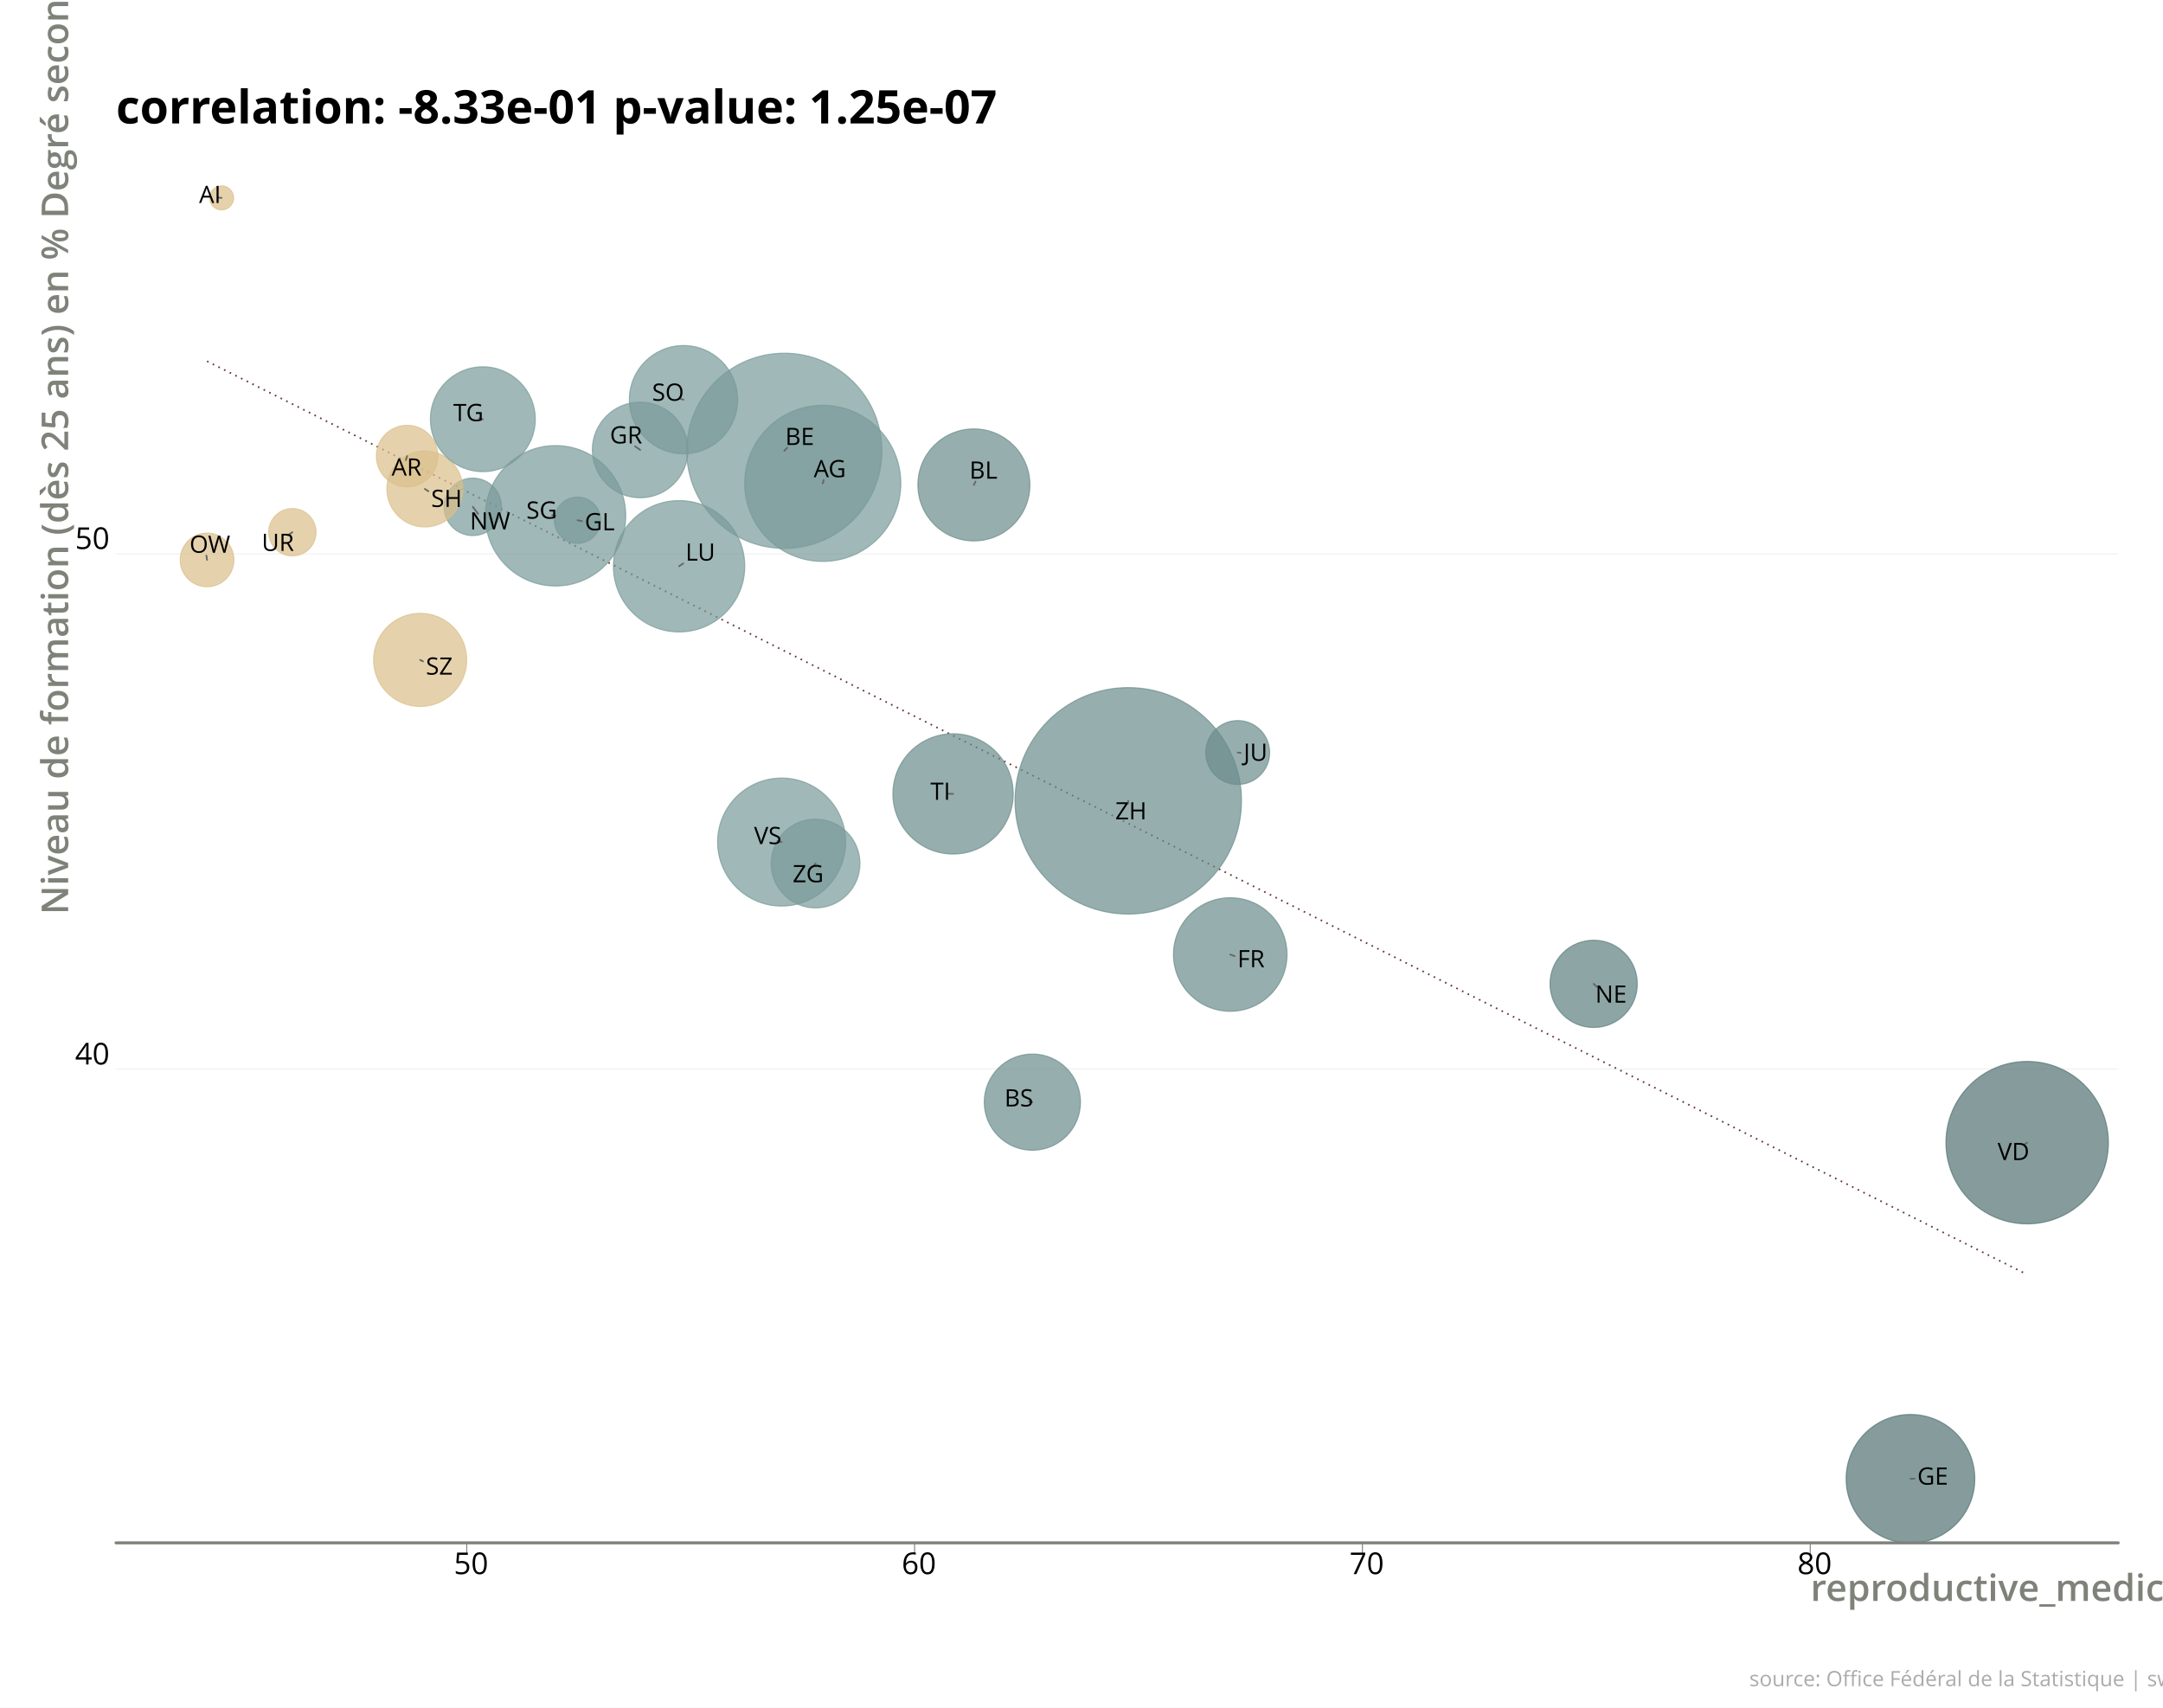
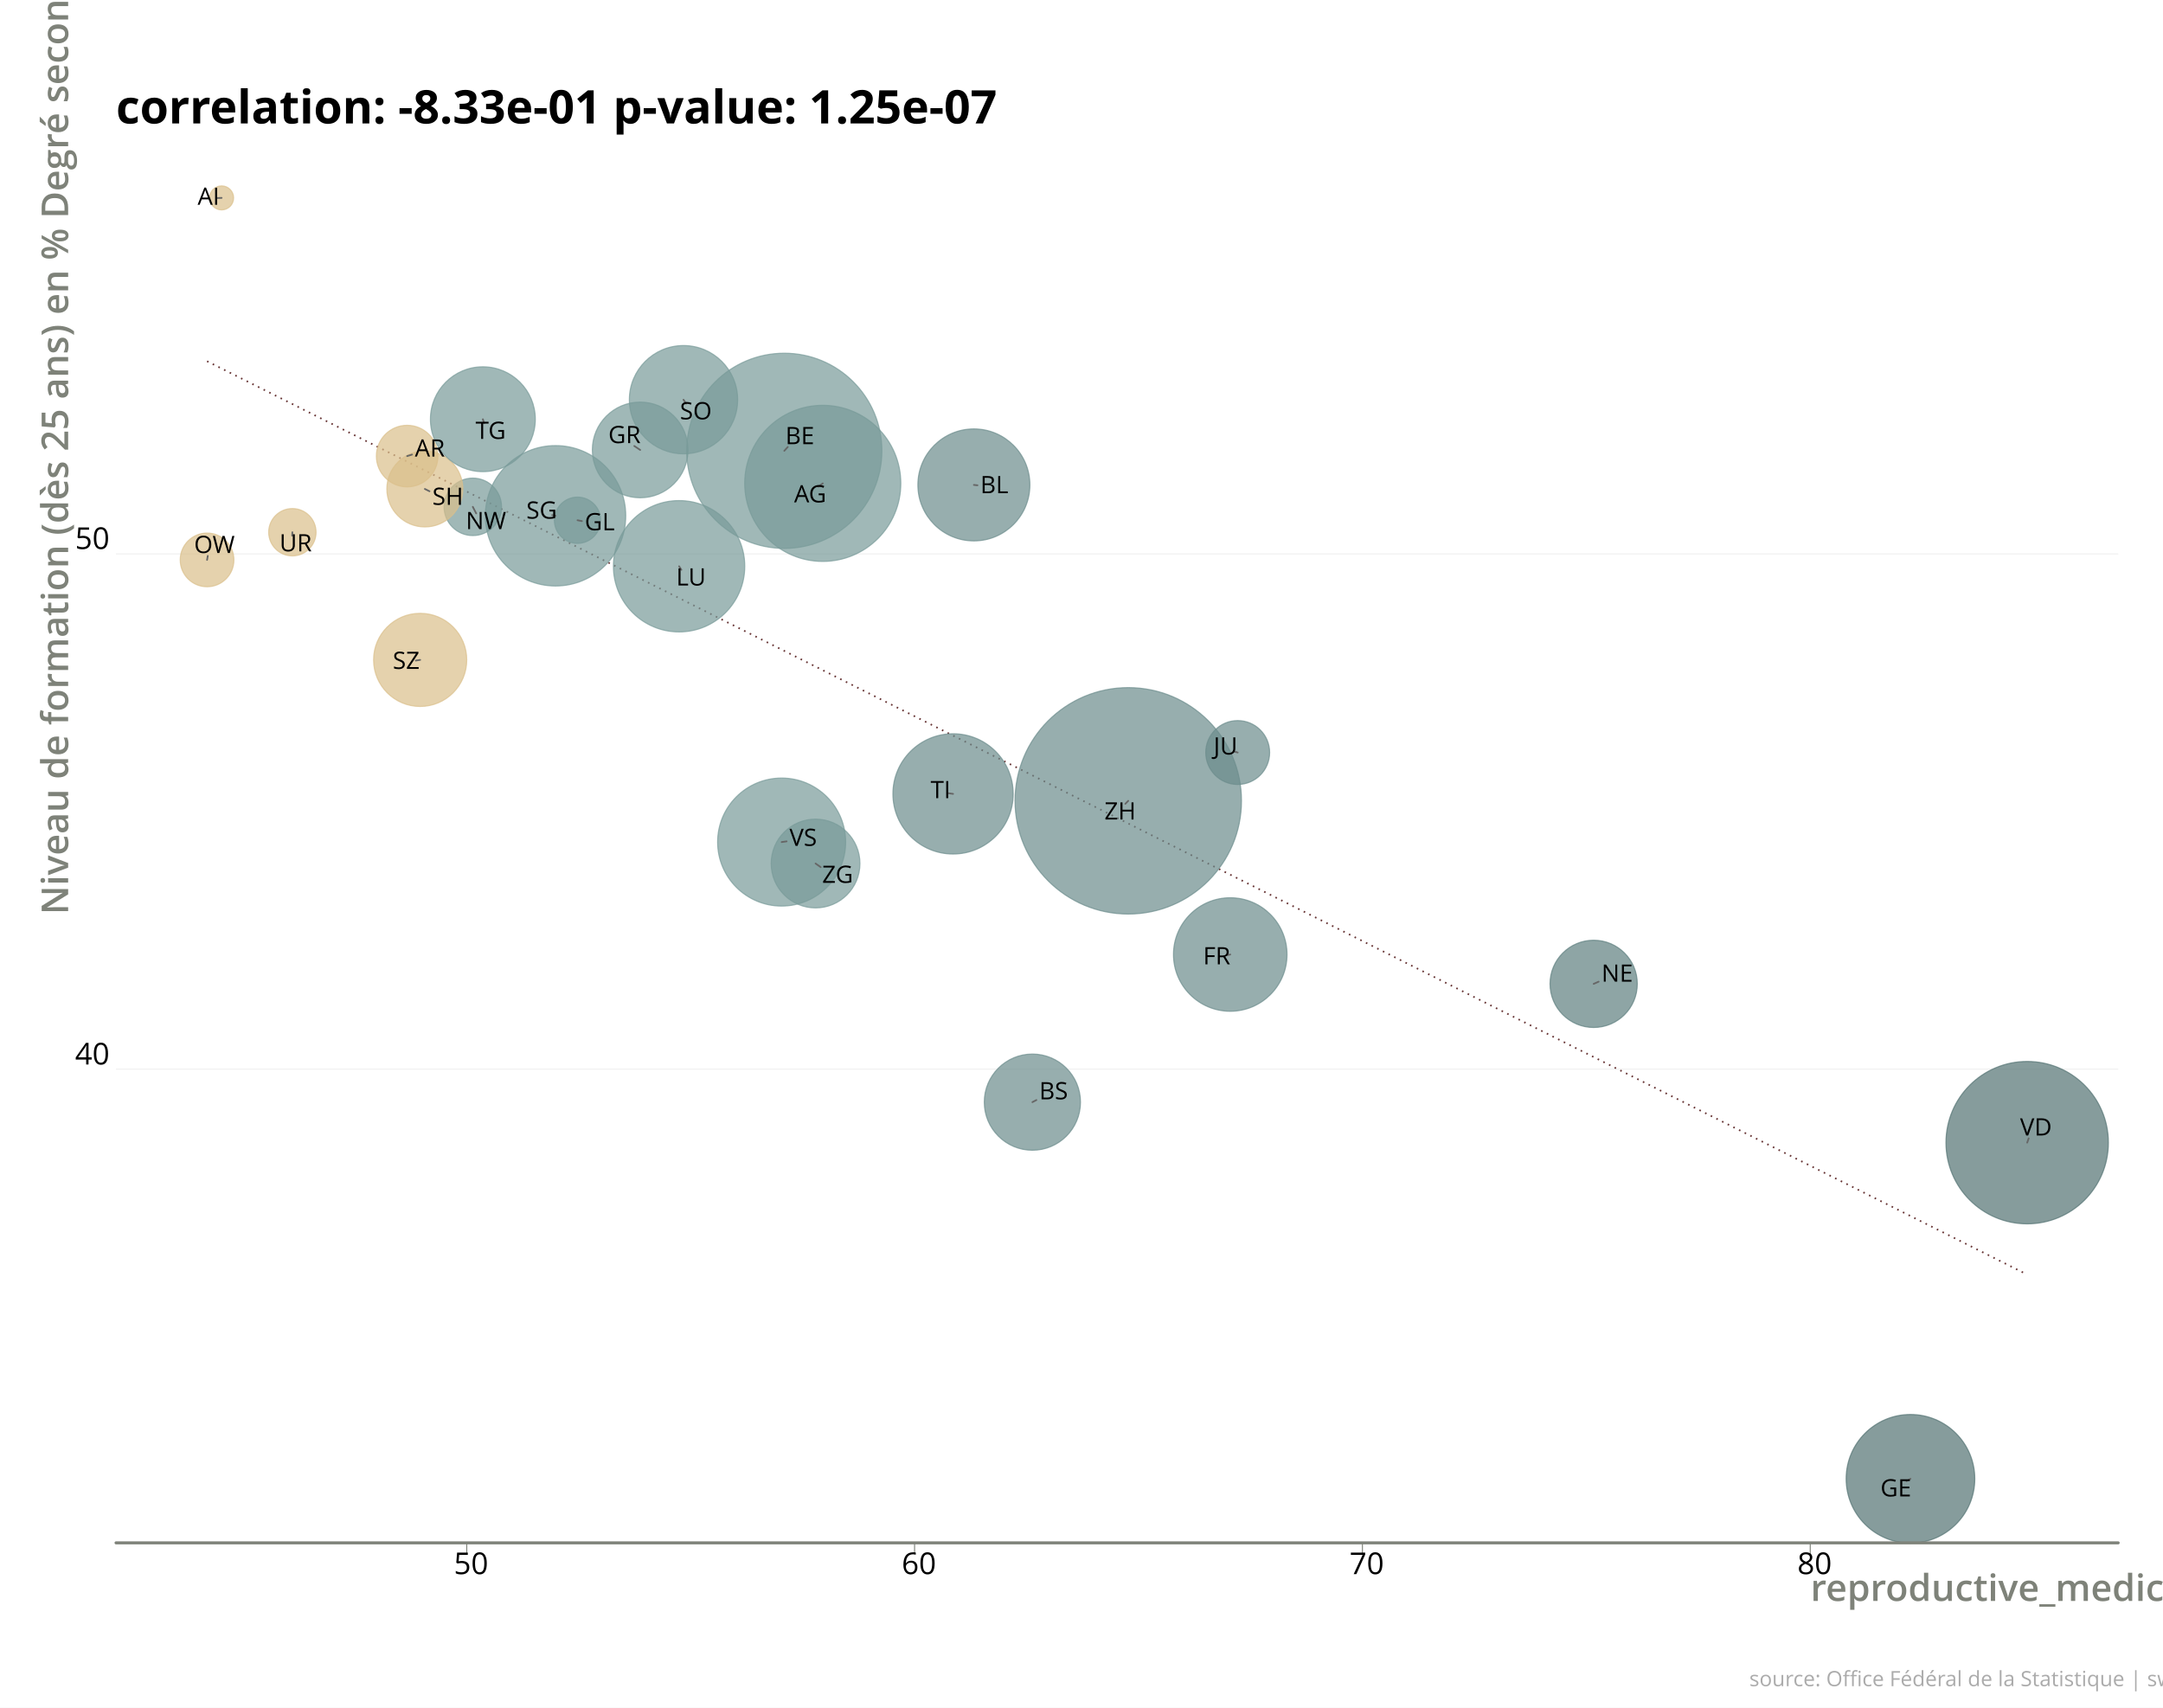
<svg xmlns="http://www.w3.org/2000/svg" viewBox="0 0 1368.00 1080.00">
  <defs>
    <style type="text/css">
    line, polyline, path, rect, circle {
      fill: none;
      stroke: #000000;
      stroke-linecap: round;
      stroke-linejoin: round;
      stroke-miterlimit: 10.00;
    }
  </style>
  </defs>
  <rect width="100%" height="100%" style="stroke: none; fill: #FFFFFF;" />
  <polyline points="73.40,676.27 1339.65,676.27 " style="stroke-width: 0.21; stroke: #D3D3D3;" />
  <polyline points="73.40,350.25 1339.65,350.25 " style="stroke-width: 0.21; stroke: #D3D3D3;" />
  <polyline points="130.96,228.45 145.53,235.76 160.10,243.07 174.67,250.38 189.24,257.69 203.81,265.01 218.39,272.32 232.96,279.63 247.53,286.94 262.10,294.25 276.67,301.56 291.24,308.87 305.81,316.19 320.39,323.50 334.96,330.81 349.53,338.12 364.10,345.43 378.67,352.74 393.24,360.06 407.81,367.37 422.39,374.68 436.96,381.99 451.53,389.30 466.10,396.61 480.67,403.93 495.24,411.24 509.81,418.55 524.38,425.86 538.96,433.17 553.53,440.48 568.10,447.80 582.67,455.11 597.24,462.42 611.81,469.73 626.38,477.04 640.96,484.35 655.53,491.66 670.10,498.98 684.67,506.29 699.24,513.60 713.81,520.91 728.38,528.22 742.96,535.53 757.53,542.85 772.10,550.16 786.67,557.47 801.24,564.78 815.81,572.09 830.38,579.40 844.96,586.72 859.53,594.03 874.10,601.34 888.67,608.65 903.24,615.96 917.81,623.27 932.38,630.59 946.95,637.90 961.53,645.21 976.10,652.52 990.67,659.83 1005.24,667.14 1019.81,674.45 1034.38,681.77 1048.95,689.08 1063.53,696.39 1078.10,703.70 1092.67,711.01 1107.24,718.32 1121.81,725.64 1136.38,732.95 1150.95,740.26 1165.53,747.57 1180.10,754.88 1194.67,762.19 1209.24,769.51 1223.81,776.82 1238.38,784.13 1252.95,791.44 1267.53,798.75 1282.10,806.06 " style="stroke-width: 1.07; stroke: #663333; stroke-dasharray: 1,3; stroke-linecap: butt;" />
  <circle cx="520.36" cy="305.69" r="37.02pt" style="stroke-width: 0.71; stroke: #789A99; stroke-opacity: 0.70; fill: #789A99; fill-opacity: 0.70;" />
  <circle cx="140.16" cy="125.15" r="5.69pt" style="stroke-width: 0.71; stroke: #DBBF8B; stroke-opacity: 0.70; fill: #DBBF8B; fill-opacity: 0.70;" />
  <circle cx="257.50" cy="288.44" r="14.60pt" style="stroke-width: 0.71; stroke: #DBBF8B; stroke-opacity: 0.70; fill: #DBBF8B; fill-opacity: 0.70;" />
  <circle cx="496.03" cy="285.10" r="46.29pt" style="stroke-width: 0.71; stroke: #789A99; stroke-opacity: 0.70; fill: #789A99; fill-opacity: 0.70;" />
  <circle cx="615.94" cy="306.67" r="26.56pt" style="stroke-width: 0.71; stroke: #6C8C8C; stroke-opacity: 0.70; fill: #6C8C8C; fill-opacity: 0.70;" />
  <circle cx="652.94" cy="697.02" r="22.81pt" style="stroke-width: 0.71; stroke: #6C8C8C; stroke-opacity: 0.70; fill: #6C8C8C; fill-opacity: 0.70;" />
  <circle cx="778.08" cy="603.65" r="26.92pt" style="stroke-width: 0.71; stroke: #6C8C8C; stroke-opacity: 0.70; fill: #6C8C8C; fill-opacity: 0.70;" />
  <circle cx="1208.29" cy="935.22" r="30.50pt" style="stroke-width: 0.71; stroke: #537373; stroke-opacity: 0.70; fill: #537373; fill-opacity: 0.70;" />
  <circle cx="365.25" cy="329.01" r="10.97pt" style="stroke-width: 0.71; stroke: #789A99; stroke-opacity: 0.70; fill: #789A99; fill-opacity: 0.70;" />
  <circle cx="404.88" cy="284.55" r="22.69pt" style="stroke-width: 0.71; stroke: #789A99; stroke-opacity: 0.70; fill: #789A99; fill-opacity: 0.70;" />
  <circle cx="782.79" cy="475.91" r="15.15pt" style="stroke-width: 0.71; stroke: #6C8C8C; stroke-opacity: 0.70; fill: #6C8C8C; fill-opacity: 0.70;" />
  <circle cx="429.49" cy="358.11" r="31.15pt" style="stroke-width: 0.71; stroke: #789A99; stroke-opacity: 0.70; fill: #789A99; fill-opacity: 0.70;" />
  <circle cx="1007.92" cy="622.21" r="20.69pt" style="stroke-width: 0.71; stroke: #5F7F7F; stroke-opacity: 0.70; fill: #5F7F7F; fill-opacity: 0.70;" />
  <circle cx="299.03" cy="320.54" r="13.63pt" style="stroke-width: 0.71; stroke: #789A99; stroke-opacity: 0.70; fill: #789A99; fill-opacity: 0.70;" />
  <circle cx="130.96" cy="354.10" r="12.73pt" style="stroke-width: 0.71; stroke: #DBBF8B; stroke-opacity: 0.70; fill: #DBBF8B; fill-opacity: 0.70;" />
  <circle cx="351.35" cy="326.20" r="33.30pt" style="stroke-width: 0.71; stroke: #789A99; stroke-opacity: 0.70; fill: #789A99; fill-opacity: 0.70;" />
  <circle cx="268.70" cy="309.22" r="18.02pt" style="stroke-width: 0.71; stroke: #DBBF8B; stroke-opacity: 0.70; fill: #DBBF8B; fill-opacity: 0.70;" />
  <circle cx="432.29" cy="252.77" r="25.68pt" style="stroke-width: 0.71; stroke: #789A99; stroke-opacity: 0.70; fill: #789A99; fill-opacity: 0.70;" />
  <circle cx="265.74" cy="417.33" r="22.09pt" style="stroke-width: 0.71; stroke: #DBBF8B; stroke-opacity: 0.70; fill: #DBBF8B; fill-opacity: 0.70;" />
  <circle cx="305.39" cy="265.13" r="24.87pt" style="stroke-width: 0.71; stroke: #789A99; stroke-opacity: 0.70; fill: #789A99; fill-opacity: 0.70;" />
  <circle cx="602.77" cy="502.07" r="28.52pt" style="stroke-width: 0.71; stroke: #6C8C8C; stroke-opacity: 0.70; fill: #6C8C8C; fill-opacity: 0.70;" />
  <circle cx="184.91" cy="336.59" r="11.23pt" style="stroke-width: 0.71; stroke: #DBBF8B; stroke-opacity: 0.70; fill: #DBBF8B; fill-opacity: 0.70;" />
  <circle cx="1282.10" cy="722.63" r="38.51pt" style="stroke-width: 0.71; stroke: #537373; stroke-opacity: 0.70; fill: #537373; fill-opacity: 0.70;" />
  <circle cx="494.35" cy="532.54" r="30.36pt" style="stroke-width: 0.71; stroke: #789A99; stroke-opacity: 0.70; fill: #789A99; fill-opacity: 0.70;" />
  <circle cx="515.81" cy="546.11" r="21.05pt" style="stroke-width: 0.71; stroke: #789A99; stroke-opacity: 0.70; fill: #789A99; fill-opacity: 0.70;" />
  <circle cx="713.57" cy="506.46" r="53.70pt" style="stroke-width: 0.71; stroke: #6C8C8C; stroke-opacity: 0.70; fill: #6C8C8C; fill-opacity: 0.70;" />
-   <line x1="520.90" y1="303.61" x2="520.36" y2="305.69" style="stroke-width: 1.07; stroke: #666666;" />
-   <text x="514.65" y="301.81" style="font-size: 11.38pt; font-family: Open Sans;">AG</text>
-   <line x1="138.07" y1="124.96" x2="140.16" y2="125.15" style="stroke-width: 1.07; stroke: #666666;" />
-   <text x="125.89" y="128.39" style="font-size: 11.38pt; font-family: Open Sans;">AI</text>
-   <line x1="256.71" y1="290.87" x2="257.50" y2="288.44" style="stroke-width: 1.07; stroke: #666666;" />
-   <text x="247.66" y="300.79" style="font-size: 11.38pt; font-family: Open Sans;">AR</text>
-   <line x1="497.84" y1="283.22" x2="496.03" y2="285.10" style="stroke-width: 1.07; stroke: #666666;" />
-   <text x="496.63" y="281.42" style="font-size: 11.38pt; font-family: Open Sans;">BE</text>
-   <line x1="616.97" y1="304.51" x2="615.94" y2="306.67" style="stroke-width: 1.07; stroke: #666666;" />
-   <text x="613.15" y="302.71" style="font-size: 11.38pt; font-family: Open Sans;">BL</text>
-   <line x1="650.70" y1="696.74" x2="652.94" y2="697.02" style="stroke-width: 1.07; stroke: #666666;" />
-   <text x="635.28" y="699.73" style="font-size: 11.38pt; font-family: Open Sans;">BS</text>
-   <line x1="780.82" y1="604.65" x2="778.08" y2="603.65" style="stroke-width: 1.07; stroke: #666666;" />
-   <text x="782.62" y="611.71" style="font-size: 11.38pt; font-family: Open Sans;">FR</text>
-   <line x1="1210.82" y1="935.14" x2="1208.29" y2="935.22" style="stroke-width: 1.07; stroke: #666666;" />
-   <text x="1212.62" y="938.92" style="font-size: 11.38pt; font-family: Open Sans;">GE</text>
+   <line x1="517.62" y1="307.80" x2="520.36" y2="305.69" style="stroke-width: 1.07; stroke: #666666;" />
+   <text x="502.23" y="317.72" style="font-size: 11.38pt; font-family: Open Sans;">AG</text>
+   <line x1="137.15" y1="125.24" x2="140.16" y2="125.15" style="stroke-width: 1.07; stroke: #666666;" />
+   <text x="124.97" y="129.52" style="font-size: 11.38pt; font-family: Open Sans;">AI</text>
+   <line x1="260.59" y1="287.48" x2="257.50" y2="288.44" style="stroke-width: 1.07; stroke: #666666;" />
+   <text x="262.39" y="288.74" style="font-size: 11.38pt; font-family: Open Sans;">AR</text>
+   <line x1="498.23" y1="282.69" x2="496.03" y2="285.10" style="stroke-width: 1.07; stroke: #666666;" />
+   <text x="496.74" y="280.89" style="font-size: 11.38pt; font-family: Open Sans;">BE</text>
+   <line x1="618.21" y1="306.91" x2="615.94" y2="306.67" style="stroke-width: 1.07; stroke: #666666;" />
+   <text x="620.01" y="311.90" style="font-size: 11.38pt; font-family: Open Sans;">BL</text>
+   <line x1="655.47" y1="695.69" x2="652.94" y2="697.02" style="stroke-width: 1.07; stroke: #666666;" />
+   <text x="657.27" y="695.23" style="font-size: 11.38pt; font-family: Open Sans;">BS</text>
+   <line x1="775.62" y1="604.14" x2="778.08" y2="603.65" style="stroke-width: 1.07; stroke: #666666;" />
+   <text x="760.91" y="609.86" style="font-size: 11.38pt; font-family: Open Sans;">FR</text>
+   <line x1="1205.72" y1="936.79" x2="1208.29" y2="935.22" style="stroke-width: 1.07; stroke: #666666;" />
+   <text x="1189.30" y="946.37" style="font-size: 11.38pt; font-family: Open Sans;">GE</text>
  <line x1="368.04" y1="329.56" x2="365.25" y2="329.01" style="stroke-width: 1.07; stroke: #666666;" />
  <text x="369.84" y="335.35" style="font-size: 11.38pt; font-family: Open Sans;">GL</text>
-   <line x1="401.65" y1="282.25" x2="404.88" y2="284.55" style="stroke-width: 1.07; stroke: #666666;" />
-   <text x="385.75" y="280.45" style="font-size: 11.38pt; font-family: Open Sans;">GR</text>
-   <line x1="784.72" y1="476.15" x2="782.79" y2="475.91" style="stroke-width: 1.07; stroke: #666666;" />
-   <text x="786.52" y="481.14" style="font-size: 11.38pt; font-family: Open Sans;">JU</text>
-   <line x1="432.08" y1="356.34" x2="429.49" y2="358.11" style="stroke-width: 1.07; stroke: #666666;" />
-   <text x="433.54" y="354.54" style="font-size: 11.38pt; font-family: Open Sans;">LU</text>
-   <line x1="1010.05" y1="624.17" x2="1007.92" y2="622.21" style="stroke-width: 1.07; stroke: #666666;" />
-   <text x="1008.95" y="634.10" style="font-size: 11.38pt; font-family: Open Sans;">NE</text>
-   <line x1="302.34" y1="324.94" x2="299.03" y2="320.54" style="stroke-width: 1.07; stroke: #666666;" />
-   <text x="297.20" y="334.86" style="font-size: 11.38pt; font-family: Open Sans;">NW</text>
-   <line x1="130.52" y1="351.37" x2="130.96" y2="354.10" style="stroke-width: 1.07; stroke: #666666;" />
-   <text x="119.89" y="349.57" style="font-size: 11.38pt; font-family: Open Sans;">OW</text>
+   <line x1="401.15" y1="282.05" x2="404.88" y2="284.55" style="stroke-width: 1.07; stroke: #666666;" />
+   <text x="384.75" y="280.25" style="font-size: 11.38pt; font-family: Open Sans;">GR</text>
+   <line x1="780.67" y1="475.29" x2="782.79" y2="475.91" style="stroke-width: 1.07; stroke: #666666;" />
+   <text x="767.55" y="477.16" style="font-size: 11.38pt; font-family: Open Sans;">JU</text>
+   <line x1="430.94" y1="360.36" x2="429.49" y2="358.11" style="stroke-width: 1.07; stroke: #666666;" />
+   <text x="427.65" y="370.28" style="font-size: 11.38pt; font-family: Open Sans;">LU</text>
+   <line x1="1011.07" y1="620.83" x2="1007.92" y2="622.21" style="stroke-width: 1.07; stroke: #666666;" />
+   <text x="1012.87" y="620.83" style="font-size: 11.38pt; font-family: Open Sans;">NE</text>
+   <line x1="301.17" y1="324.70" x2="299.03" y2="320.54" style="stroke-width: 1.07; stroke: #666666;" />
+   <text x="294.62" y="334.62" style="font-size: 11.38pt; font-family: Open Sans;">NW</text>
+   <line x1="131.41" y1="351.55" x2="130.96" y2="354.10" style="stroke-width: 1.07; stroke: #666666;" />
+   <text x="122.75" y="349.75" style="font-size: 11.38pt; font-family: Open Sans;">OW</text>
  <line x1="349.21" y1="325.77" x2="351.35" y2="326.20" style="stroke-width: 1.07; stroke: #666666;" />
  <text x="332.88" y="328.01" style="font-size: 11.38pt; font-family: Open Sans;">SG</text>
-   <line x1="270.94" y1="310.67" x2="268.70" y2="309.22" style="stroke-width: 1.07; stroke: #666666;" />
-   <text x="272.67" y="320.60" style="font-size: 11.38pt; font-family: Open Sans;">SH</text>
-   <line x1="429.34" y1="251.96" x2="432.29" y2="252.77" style="stroke-width: 1.07; stroke: #666666;" />
-   <text x="412.43" y="253.45" style="font-size: 11.38pt; font-family: Open Sans;">SO</text>
-   <line x1="267.55" y1="418.29" x2="265.74" y2="417.33" style="stroke-width: 1.07; stroke: #666666;" />
-   <text x="269.35" y="426.65" style="font-size: 11.38pt; font-family: Open Sans;">SZ</text>
-   <line x1="303.03" y1="264.53" x2="305.39" y2="265.13" style="stroke-width: 1.07; stroke: #666666;" />
-   <text x="286.65" y="266.32" style="font-size: 11.38pt; font-family: Open Sans;">TG</text>
-   <line x1="599.69" y1="501.97" x2="602.77" y2="502.07" style="stroke-width: 1.07; stroke: #666666;" />
-   <text x="588.42" y="505.81" style="font-size: 11.38pt; font-family: Open Sans;">TI</text>
-   <line x1="182.03" y1="338.50" x2="184.91" y2="336.59" style="stroke-width: 1.07; stroke: #666666;" />
-   <text x="165.52" y="348.42" style="font-size: 11.38pt; font-family: Open Sans;">UR</text>
-   <line x1="1280.26" y1="723.77" x2="1282.10" y2="722.63" style="stroke-width: 1.07; stroke: #666666;" />
-   <text x="1263.39" y="733.65" style="font-size: 11.38pt; font-family: Open Sans;">VD</text>
-   <line x1="491.73" y1="531.87" x2="494.35" y2="532.54" style="stroke-width: 1.07; stroke: #666666;" />
-   <text x="476.91" y="533.82" style="font-size: 11.38pt; font-family: Open Sans;">VS</text>
-   <line x1="514.06" y1="548.03" x2="515.81" y2="546.11" style="stroke-width: 1.07; stroke: #666666;" />
-   <text x="501.33" y="557.95" style="font-size: 11.38pt; font-family: Open Sans;">ZG</text>
-   <line x1="713.39" y1="508.29" x2="713.57" y2="506.46" style="stroke-width: 1.07; stroke: #666666;" />
-   <text x="705.36" y="518.21" style="font-size: 11.38pt; font-family: Open Sans;">ZH</text>
+   <line x1="271.65" y1="310.69" x2="268.70" y2="309.22" style="stroke-width: 1.07; stroke: #666666;" />
+   <text x="273.45" y="319.28" style="font-size: 11.38pt; font-family: Open Sans;">SH</text>
+   <line x1="433.88" y1="255.28" x2="432.29" y2="252.77" style="stroke-width: 1.07; stroke: #666666;" />
+   <text x="430.03" y="265.21" style="font-size: 11.38pt; font-family: Open Sans;">SO</text>
+   <line x1="262.95" y1="417.75" x2="265.74" y2="417.33" style="stroke-width: 1.07; stroke: #666666;" />
+   <text x="248.41" y="423.04" style="font-size: 11.38pt; font-family: Open Sans;">SZ</text>
+   <line x1="306.19" y1="267.65" x2="305.39" y2="265.13" style="stroke-width: 1.07; stroke: #666666;" />
+   <text x="300.75" y="277.58" style="font-size: 11.38pt; font-family: Open Sans;">TG</text>
+   <line x1="599.83" y1="501.65" x2="602.77" y2="502.07" style="stroke-width: 1.07; stroke: #666666;" />
+   <text x="588.56" y="504.78" style="font-size: 11.38pt; font-family: Open Sans;">TI</text>
+   <line x1="184.78" y1="338.77" x2="184.91" y2="336.59" style="stroke-width: 1.07; stroke: #666666;" />
+   <text x="176.78" y="348.69" style="font-size: 11.38pt; font-family: Open Sans;">UR</text>
+   <line x1="1283.06" y1="719.91" x2="1282.10" y2="722.63" style="stroke-width: 1.07; stroke: #666666;" />
+   <text x="1277.61" y="718.11" style="font-size: 11.38pt; font-family: Open Sans;">VD</text>
+   <line x1="497.49" y1="532.09" x2="494.35" y2="532.54" style="stroke-width: 1.07; stroke: #666666;" />
+   <text x="499.29" y="534.96" style="font-size: 11.38pt; font-family: Open Sans;">VS</text>
+   <line x1="519.07" y1="548.41" x2="515.81" y2="546.11" style="stroke-width: 1.07; stroke: #666666;" />
+   <text x="519.97" y="558.34" style="font-size: 11.38pt; font-family: Open Sans;">ZG</text>
+   <line x1="711.71" y1="508.36" x2="713.57" y2="506.46" style="stroke-width: 1.07; stroke: #666666;" />
+   <text x="698.51" y="518.28" style="font-size: 11.38pt; font-family: Open Sans;">ZH</text>
  <text x="47.49" y="673.21" style="font-size: 14.30pt; font-family: Open Sans;">40</text>
  <text x="47.49" y="347.19" style="font-size: 14.30pt; font-family: Open Sans;">50</text>
  <polyline points="73.40,975.73 1339.65,975.73 " style="stroke-width: 1.92; stroke: #7E8279;" />
  <polyline points="295.20,983.10 295.20,975.73 " style="stroke-width: 0.64; stroke: #7E8279; stroke-linecap: butt;" />
  <polyline points="578.43,983.10 578.43,975.73 " style="stroke-width: 0.64; stroke: #7E8279; stroke-linecap: butt;" />
  <polyline points="861.67,983.10 861.67,975.73 " style="stroke-width: 0.64; stroke: #7E8279; stroke-linecap: butt;" />
  <polyline points="1144.90,983.10 1144.90,975.73 " style="stroke-width: 0.64; stroke: #7E8279; stroke-linecap: butt;" />
  <text x="287.02" y="995.50" style="font-size: 14.30pt; font-family: Open Sans;">50</text>
  <text x="570.26" y="995.50" style="font-size: 14.30pt; font-family: Open Sans;">60</text>
  <text x="853.49" y="995.50" style="font-size: 14.30pt; font-family: Open Sans;">70</text>
  <text x="1136.73" y="995.50" style="font-size: 14.30pt; font-family: Open Sans;">80</text>
  <text x="1145.06" y="1012.45" style="font-size: 17.60pt; fill: #7E8279; font-family: Open Sans Semibold;">reproductive_medicine</text>
  <text transform="translate(43.10,578.43) rotate(-90)" style="font-size: 17.60pt; fill: #7E8279; font-family: Open Sans Semibold;">Niveau de formation (dès 25 ans) en % Degré secondaire II</text>
  <text x="73.40" y="78.07" style="font-size: 22.00pt; font-weight: bold; font-family: Open Sans;">correlation: -8.33e-01   p-value:  1.25e-07</text>
  <text x="1106.37" y="1066.38" style="font-size: 10.00pt; fill: #737373; fill-opacity: 0.60; font-family: Open Sans;">source: Office Fédéral de la Statistique | swissinfo.ch </text>
</svg>
